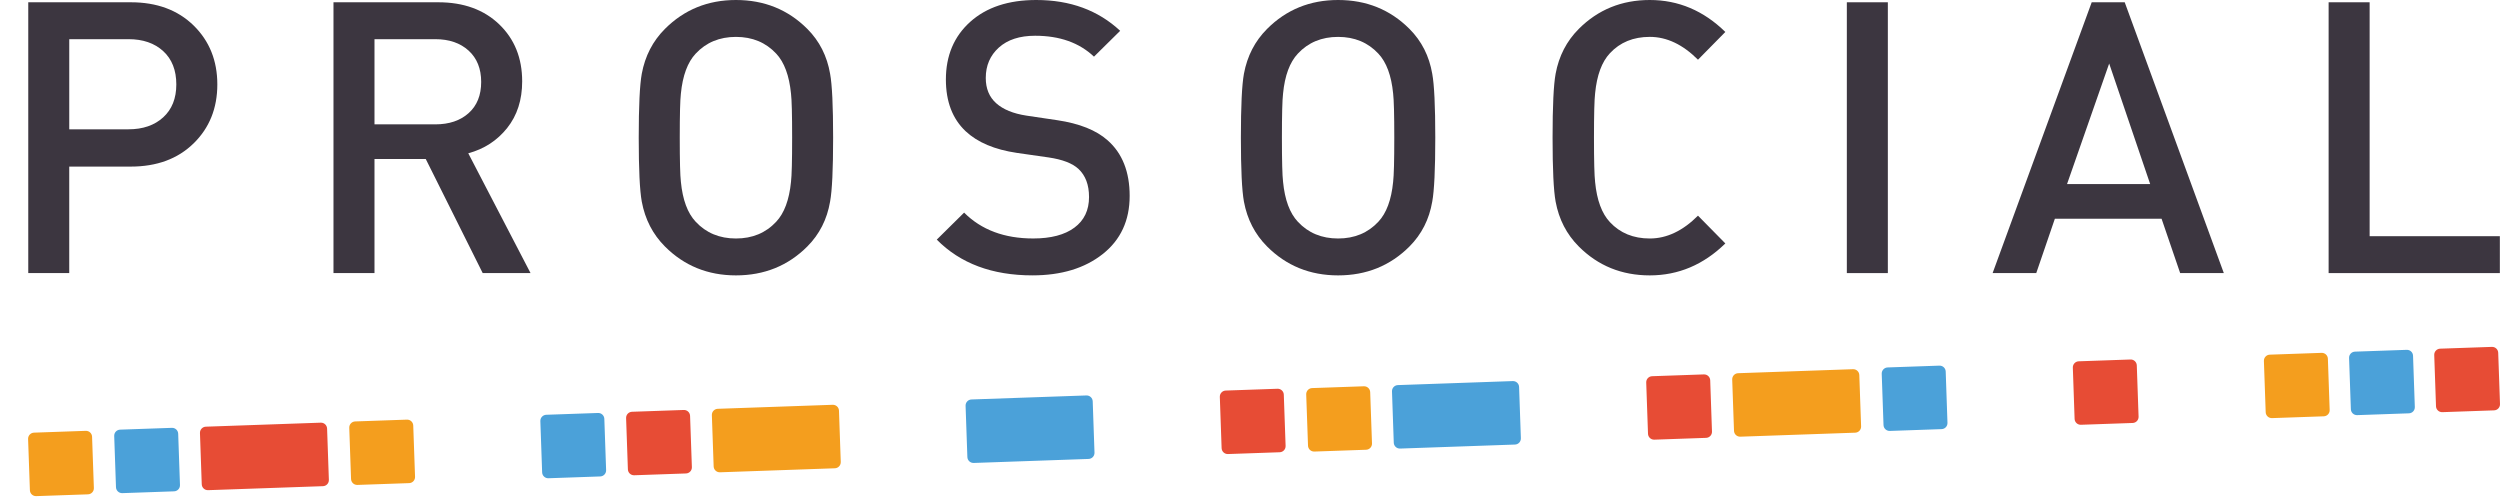
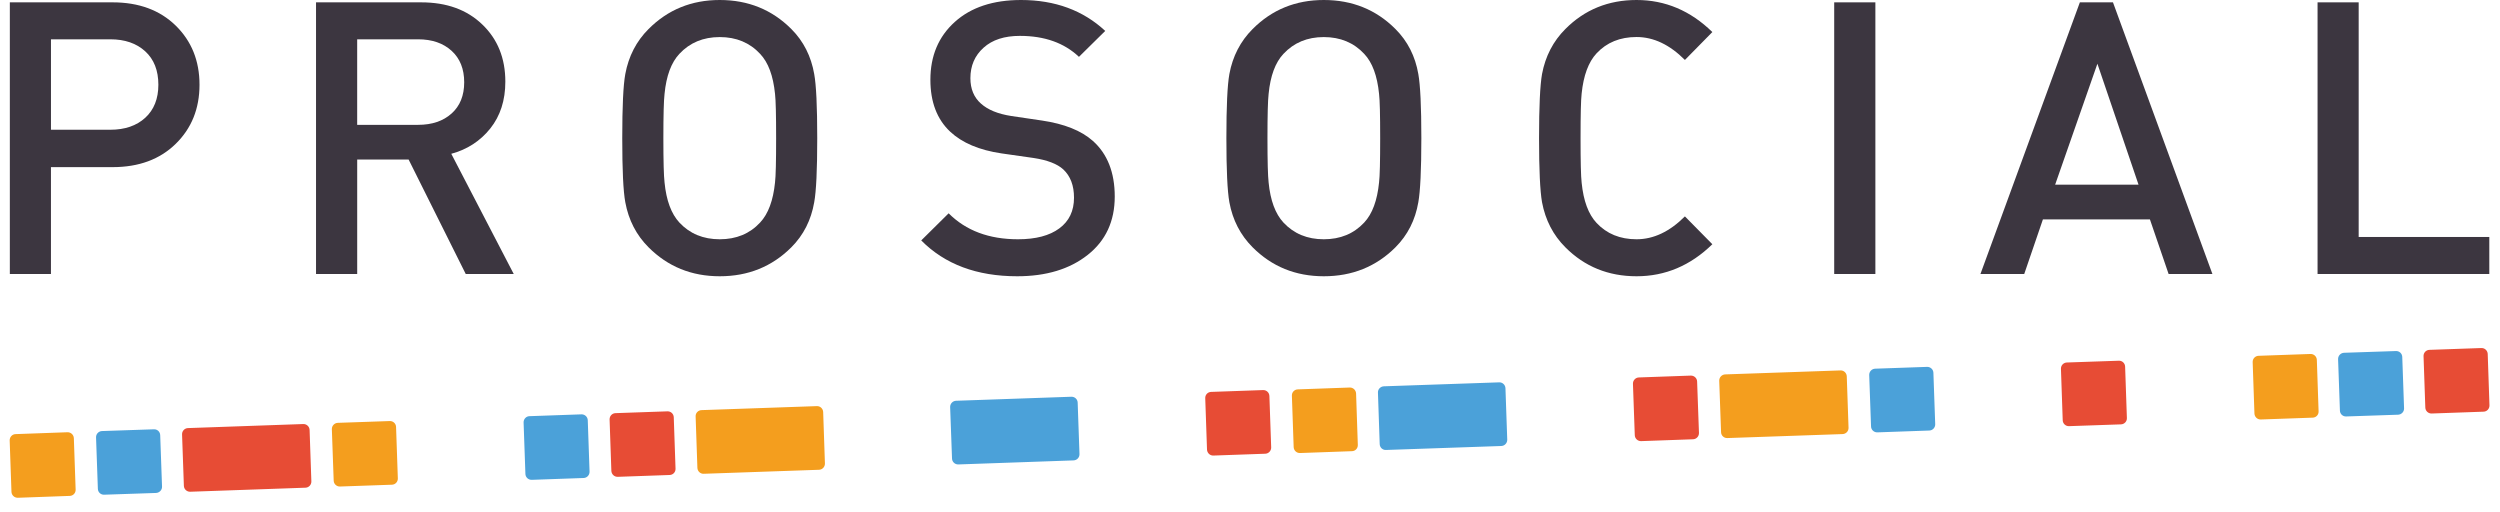
- <svg xmlns="http://www.w3.org/2000/svg" version="1.1" id="Layer_1" x="0px" y="0px" width="148.255px" height="29.422px" viewBox="0 0 148.255 29.422" enable-background="new 0 0 148.255 29.422" xml:space="preserve">
+ <svg xmlns="http://www.w3.org/2000/svg" version="1.1" id="Layer_1" x="0px" y="0px" width="125.56px" height="25.708px" viewBox="0 0 125.56 25.708" enable-background="new 0 0 125.56 25.708" xml:space="preserve">
  <g>
    <g>
-       <path fill="#E74C35" d="M148.255,23.961c0.006,0.2-0.15,0.367-0.349,0.374l-3.072,0.107c-0.199,0.007-0.367-0.149-0.374-0.349    l-0.105-3.041c-0.007-0.2,0.149-0.367,0.349-0.375l3.071-0.106c0.2-0.007,0.367,0.149,0.374,0.349L148.255,23.961z" />
-       <path fill="#E74C35" d="M126.822,24.709c0.007,0.199-0.149,0.367-0.348,0.374l-3.071,0.107c-0.199,0.007-0.368-0.149-0.375-0.348    l-0.105-3.041c-0.007-0.2,0.149-0.368,0.349-0.375l3.071-0.107c0.198-0.008,0.366,0.149,0.373,0.349L126.822,24.709z" />
-       <path fill="#E74C35" d="M101.524,25.593c0.007,0.199-0.149,0.366-0.349,0.373l-3.07,0.107c-0.2,0.007-0.368-0.149-0.375-0.348    l-0.106-3.042c-0.007-0.199,0.149-0.366,0.349-0.373l3.071-0.107c0.2-0.007,0.367,0.149,0.375,0.348L101.524,25.593z" />
-       <path fill="#F49E1E" d="M81.362,26.297c0.007,0.2-0.149,0.367-0.348,0.374l-3.072,0.107c-0.2,0.007-0.367-0.149-0.374-0.349    l-0.107-3.041c-0.006-0.2,0.149-0.367,0.349-0.374l3.072-0.107c0.198-0.007,0.366,0.149,0.373,0.348L81.362,26.297z" />
-       <path fill="#E74C35" d="M76.239,26.445c0.007,0.199-0.149,0.366-0.349,0.374l-3.071,0.107c-0.2,0.007-0.367-0.15-0.375-0.349    l-0.106-3.041c-0.007-0.2,0.149-0.367,0.349-0.375l3.071-0.107c0.2-0.007,0.367,0.149,0.374,0.349L76.239,26.445z" />
-       <path fill="#E74C35" d="M41.03,27.703c0.007,0.199-0.149,0.367-0.349,0.374l-3.071,0.107c-0.2,0.007-0.368-0.15-0.375-0.349    l-0.106-3.041c-0.007-0.2,0.149-0.367,0.349-0.375l3.071-0.107c0.199-0.007,0.367,0.149,0.374,0.349L41.03,27.703z" />
-       <path fill="#4BA1D9" d="M35.944,27.88c0.007,0.199-0.149,0.367-0.349,0.374l-3.071,0.107c-0.2,0.008-0.367-0.149-0.374-0.348    l-0.106-3.041c-0.007-0.199,0.149-0.367,0.349-0.375l3.071-0.107c0.2-0.007,0.367,0.149,0.374,0.349L35.944,27.88z" />
-       <path fill="#F49E1E" d="M24.613,28.276c0.007,0.199-0.149,0.367-0.349,0.374l-3.071,0.107c-0.2,0.007-0.367-0.15-0.375-0.349    l-0.106-3.041c-0.007-0.2,0.149-0.367,0.349-0.375l3.071-0.107c0.199-0.007,0.367,0.149,0.374,0.349L24.613,28.276z" />
-       <path fill="#4BA1D9" d="M10.673,28.763c0.007,0.199-0.149,0.366-0.349,0.374l-3.071,0.107c-0.2,0.006-0.367-0.15-0.375-0.349    l-0.105-3.042c-0.007-0.2,0.149-0.367,0.349-0.374l3.071-0.107c0.2-0.007,0.367,0.149,0.374,0.349L10.673,28.763z" />
-       <path fill="#F49E1E" d="M5.567,28.941c0.007,0.199-0.149,0.367-0.349,0.374l-3.071,0.106c-0.2,0.008-0.367-0.149-0.374-0.348    l-0.107-3.041c-0.006-0.2,0.149-0.367,0.349-0.375l3.071-0.107c0.2-0.007,0.367,0.149,0.374,0.349L5.567,28.941z" />
-       <path fill="#4BA1D9" d="M143.204,24.137c0.007,0.2-0.149,0.367-0.348,0.374l-3.071,0.107c-0.2,0.007-0.366-0.15-0.374-0.349    l-0.106-3.041c-0.007-0.2,0.148-0.367,0.348-0.375l3.071-0.107c0.2-0.007,0.367,0.149,0.374,0.349L143.204,24.137z" />
-       <path fill="#4BA1D9" d="M115.489,25.074c0.008,0.2-0.149,0.367-0.348,0.374l-3.071,0.107c-0.199,0.007-0.367-0.149-0.374-0.349    l-0.106-3.041c-0.006-0.2,0.149-0.367,0.349-0.375l3.071-0.107c0.2-0.007,0.367,0.149,0.374,0.349L115.489,25.074z" />
-       <path fill="#F49E1E" d="M109.887,21.894l-6.815,0.238c-0.199,0.007-0.355,0.174-0.349,0.375l0.107,3.041    c0.007,0.199,0.174,0.355,0.374,0.348l6.814-0.237c0.2-0.008,0.356-0.175,0.349-0.375l-0.106-3.041    C110.255,22.043,110.087,21.887,109.887,21.894z" />
-       <path fill="#4BA1D9" d="M89.711,22.599l-6.815,0.238c-0.199,0.006-0.355,0.174-0.348,0.374l0.105,3.041    c0.007,0.2,0.174,0.356,0.374,0.349l6.815-0.238c0.2-0.007,0.356-0.174,0.349-0.375l-0.106-3.041    C90.079,22.748,89.912,22.592,89.711,22.599z" />
-       <path fill="#4BA1D9" d="M64.426,23.451l-6.815,0.238c-0.2,0.006-0.356,0.174-0.35,0.374l0.106,3.042    c0.007,0.2,0.175,0.355,0.375,0.349l6.815-0.238c0.2-0.007,0.356-0.174,0.349-0.374L64.8,23.8    C64.793,23.6,64.625,23.444,64.426,23.451z" />
-       <path fill="#F49E1E" d="M49.379,24.005l-6.815,0.238c-0.2,0.007-0.356,0.174-0.349,0.375l0.106,3.041    c0.007,0.199,0.174,0.356,0.374,0.349l6.815-0.238c0.2-0.008,0.355-0.175,0.349-0.374l-0.106-3.042    C49.747,24.153,49.579,23.998,49.379,24.005z" />
-       <path fill="#E74C35" d="M19.022,25.065l-6.815,0.238c-0.2,0.007-0.355,0.175-0.349,0.375l0.106,3.041    c0.007,0.199,0.174,0.356,0.375,0.349l6.815-0.237c0.199-0.007,0.355-0.175,0.349-0.375l-0.106-3.041    C19.389,25.214,19.222,25.058,19.022,25.065z" />
-       <path fill="#F49E1E" d="M138.154,24.314c0.008,0.199-0.149,0.366-0.348,0.374l-3.071,0.107c-0.2,0.007-0.367-0.149-0.375-0.348    l-0.106-3.041c-0.007-0.2,0.149-0.367,0.349-0.374l3.071-0.107c0.2-0.007,0.367,0.149,0.374,0.349L138.154,24.314z" />
+       <path fill="#E74C35" d="M125.031,20.359c0.005,0.169-0.126,0.312-0.295,0.317l-2.61,0.092c-0.169,0.005-0.31-0.127-0.317-0.296    l-0.089-2.584c-0.007-0.171,0.126-0.312,0.296-0.317l2.609-0.091c0.168-0.007,0.311,0.127,0.318,0.297L125.031,20.359z" />
+       <path fill="#E74C35" d="M106.821,20.996c0.007,0.169-0.125,0.31-0.296,0.317l-2.609,0.09c-0.168,0.008-0.312-0.125-0.318-0.294    l-0.089-2.586c-0.005-0.17,0.125-0.31,0.296-0.317l2.61-0.089c0.169-0.009,0.312,0.125,0.317,0.296L106.821,20.996z" />
+       <path fill="#E74C35" d="M85.329,21.745c0.004,0.17-0.129,0.312-0.299,0.317l-2.606,0.093c-0.17,0.005-0.314-0.129-0.319-0.299    l-0.092-2.582c-0.004-0.168,0.129-0.312,0.296-0.317l2.609-0.093c0.17-0.004,0.314,0.128,0.318,0.297L85.329,21.745z" />
+       <path fill="#F49E1E" d="M68.195,22.343c0.008,0.171-0.124,0.313-0.293,0.317l-2.612,0.093c-0.171,0.005-0.311-0.129-0.317-0.299    l-0.089-2.581c-0.008-0.169,0.126-0.313,0.297-0.317l2.61-0.093c0.168-0.004,0.307,0.129,0.317,0.297L68.195,22.343z" />
+       <path fill="#E74C35" d="M63.844,22.47c0.006,0.167-0.128,0.312-0.296,0.318l-2.609,0.092c-0.169,0.005-0.309-0.128-0.318-0.297    L60.532,20c-0.008-0.171,0.125-0.312,0.294-0.317l2.611-0.092c0.171-0.006,0.311,0.127,0.317,0.297L63.844,22.47z" />
+       <path fill="#E74C35" d="M33.928,23.539c0.008,0.17-0.125,0.312-0.295,0.317l-2.607,0.092c-0.171,0.006-0.313-0.128-0.321-0.299    l-0.089-2.581c-0.005-0.17,0.125-0.312,0.295-0.318l2.611-0.091c0.169-0.006,0.312,0.126,0.317,0.297L33.928,23.539z" />
+       <path fill="#4BA1D9" d="M29.61,23.687c0.005,0.169-0.128,0.315-0.297,0.32l-2.608,0.092c-0.169,0.006-0.312-0.128-0.317-0.296    l-0.091-2.583c-0.005-0.17,0.128-0.315,0.295-0.318l2.61-0.092c0.17-0.005,0.312,0.127,0.318,0.296L29.61,23.687z" />
+       <path fill="#F49E1E" d="M19.981,24.027c0.005,0.169-0.125,0.312-0.295,0.317l-2.609,0.091c-0.17,0.007-0.313-0.127-0.318-0.298    l-0.092-2.582c-0.004-0.17,0.128-0.311,0.298-0.318l2.61-0.09c0.167-0.007,0.31,0.123,0.317,0.293L19.981,24.027z" />
+       <path fill="#4BA1D9" d="M8.138,24.44c0.005,0.169-0.128,0.308-0.299,0.318l-2.606,0.088c-0.17,0.009-0.313-0.124-0.318-0.294    l-0.091-2.586c-0.005-0.167,0.127-0.309,0.297-0.317l2.608-0.088c0.17-0.009,0.313,0.124,0.317,0.294L8.138,24.44z" />
+       <path fill="#F49E1E" d="M3.799,24.589c0.007,0.17-0.126,0.314-0.296,0.317L0.896,25c-0.171,0.004-0.313-0.13-0.32-0.296    l-0.09-2.583c-0.004-0.169,0.126-0.314,0.296-0.318l2.61-0.094c0.169-0.003,0.31,0.129,0.317,0.299L3.799,24.589z" />
+       <path fill="#4BA1D9" d="M120.742,20.51c0.004,0.17-0.129,0.309-0.298,0.318l-2.607,0.088c-0.17,0.01-0.312-0.124-0.317-0.293    l-0.092-2.584c-0.004-0.169,0.125-0.311,0.295-0.321l2.61-0.087c0.17-0.007,0.313,0.124,0.318,0.294L120.742,20.51z" />
+       <path fill="#4BA1D9" d="M97.194,21.306c0.005,0.17-0.128,0.312-0.298,0.317l-2.607,0.092c-0.17,0.006-0.314-0.128-0.318-0.299    l-0.092-2.581c-0.004-0.169,0.129-0.312,0.299-0.318l2.607-0.091c0.169-0.006,0.312,0.127,0.318,0.294L97.194,21.306z" />
+       <path fill="#F49E1E" d="M92.434,18.604l-5.792,0.2c-0.167,0.009-0.299,0.15-0.296,0.317l0.093,2.587    c0.004,0.169,0.148,0.302,0.318,0.293l5.788-0.2c0.17-0.008,0.303-0.149,0.296-0.318l-0.089-2.583    C92.745,18.73,92.604,18.596,92.434,18.604z" />
+       <path fill="#4BA1D9" d="M75.292,19.203l-5.791,0.199c-0.171,0.009-0.305,0.151-0.295,0.317l0.088,2.587    c0.007,0.17,0.146,0.302,0.317,0.293l5.792-0.199c0.169-0.008,0.299-0.148,0.297-0.318l-0.09-2.583    C75.604,19.328,75.459,19.194,75.292,19.203z" />
+       <path fill="#4BA1D9" d="M53.807,19.926l-5.787,0.202c-0.17,0.005-0.304,0.148-0.3,0.317l0.094,2.582    c0.003,0.17,0.147,0.304,0.317,0.299l5.788-0.203c0.169-0.006,0.303-0.147,0.297-0.317l-0.091-2.587    C54.12,20.053,53.978,19.92,53.807,19.926z" />
+       <path fill="#F49E1E" d="M41.025,20.397l-5.793,0.201c-0.17,0.007-0.303,0.146-0.295,0.317l0.089,2.586    c0.008,0.169,0.15,0.302,0.317,0.294l5.793-0.201c0.17-0.007,0.299-0.149,0.295-0.318l-0.088-2.583    C41.335,20.524,41.195,20.39,41.025,20.397z" />
+       <path fill="#E74C35" d="M15.232,21.297L9.442,21.5c-0.17,0.005-0.303,0.146-0.298,0.317l0.091,2.583    c0.005,0.169,0.148,0.302,0.318,0.297l5.79-0.203c0.169-0.005,0.302-0.151,0.295-0.321l-0.089-2.581    C15.542,21.424,15.401,21.292,15.232,21.297z" />
+       <path fill="#F49E1E" d="M116.449,20.659c0.008,0.171-0.125,0.312-0.295,0.317l-2.609,0.092c-0.169,0.006-0.311-0.128-0.318-0.299    l-0.089-2.581c-0.007-0.169,0.125-0.312,0.295-0.318l2.611-0.092c0.17-0.004,0.31,0.127,0.317,0.297L116.449,20.659z" />
    </g>
-     <path fill="#3C3640" d="M12.888,5.007c0,1.414-0.469,2.579-1.407,3.496C10.542,9.421,9.3,9.879,7.754,9.879H4.106v6.315H1.676   V0.135h6.079c1.546,0,2.788,0.459,3.726,1.376C12.418,2.429,12.888,3.594,12.888,5.007z M10.456,5.007   c0-0.842-0.259-1.5-0.776-1.974s-1.205-0.71-2.06-0.71H4.107v5.345h3.512c0.855,0,1.542-0.237,2.06-0.71   C10.197,6.485,10.456,5.834,10.456,5.007z" />
-     <path fill="#3C3640" d="M31.462,16.195h-2.837l-3.377-6.766h-3.04v6.766h-2.432V0.135h6.214c1.5,0,2.706,0.437,3.614,1.308   c0.908,0.873,1.362,2,1.362,3.383c0,1.098-0.297,2.019-0.889,2.764c-0.594,0.744-1.362,1.245-2.308,1.5L31.462,16.195z    M28.535,4.86c0-0.785-0.248-1.404-0.743-1.857c-0.496-0.453-1.156-0.68-1.981-0.68h-3.603v5.052h3.603   c0.826,0,1.486-0.223,1.981-0.668C28.288,6.262,28.535,5.646,28.535,4.86z" />
-     <path fill="#3C3640" d="M49.406,8.165c0,1.88-0.06,3.143-0.18,3.79c-0.18,1.053-0.63,1.94-1.351,2.662   c-1.141,1.143-2.552,1.714-4.233,1.714c-1.666,0-3.07-0.571-4.21-1.714c-0.721-0.722-1.178-1.609-1.374-2.662   c-0.12-0.662-0.18-1.925-0.18-3.79s0.06-3.127,0.18-3.789c0.195-1.053,0.653-1.94,1.374-2.662C40.573,0.572,41.977,0,43.643,0   c1.681,0,3.092,0.572,4.233,1.714c0.721,0.722,1.17,1.609,1.351,2.662C49.346,5.022,49.406,6.285,49.406,8.165z M46.975,8.165   c0-1.368-0.022-2.241-0.067-2.616C46.802,4.481,46.51,3.692,46.03,3.18c-0.616-0.661-1.411-0.992-2.387-0.992   c-0.976,0-1.771,0.331-2.387,0.992c-0.48,0.512-0.773,1.301-0.878,2.369c-0.045,0.376-0.067,1.249-0.067,2.616   c0,1.369,0.022,2.241,0.067,2.617c0.104,1.068,0.397,1.857,0.878,2.368c0.616,0.662,1.411,0.993,2.387,0.993   c0.976,0,1.771-0.331,2.387-0.993c0.48-0.511,0.773-1.3,0.878-2.368C46.953,10.406,46.975,9.534,46.975,8.165z" />
-     <path fill="#3C3640" d="M66.991,11.616c0,1.459-0.533,2.609-1.599,3.451c-1.066,0.842-2.454,1.263-4.166,1.263   c-2.387,0-4.277-0.707-5.673-2.12l1.621-1.602c1.021,1.023,2.387,1.534,4.098,1.534c1.05,0,1.865-0.214,2.443-0.643   c0.578-0.428,0.867-1.034,0.867-1.816c0-0.722-0.21-1.278-0.63-1.669c-0.36-0.331-0.945-0.556-1.756-0.676l-1.892-0.271   c-1.321-0.195-2.334-0.623-3.04-1.285c-0.781-0.737-1.171-1.759-1.171-3.067c0-1.413,0.48-2.553,1.441-3.418   C58.495,0.433,59.801,0,61.452,0c2.012,0,3.67,0.609,4.976,1.827L64.875,3.36c-0.871-0.827-2.034-1.24-3.49-1.24   c-0.916,0-1.632,0.233-2.15,0.699c-0.518,0.467-0.777,1.068-0.777,1.804c0,0.632,0.207,1.132,0.619,1.5   c0.413,0.369,1.009,0.613,1.791,0.733l1.823,0.271c1.321,0.196,2.319,0.594,2.995,1.196C66.555,9.09,66.991,10.188,66.991,11.616z" />
-     <path fill="#3C3640" d="M85.115,8.165c0,1.88-0.061,3.143-0.18,3.79c-0.18,1.053-0.63,1.94-1.351,2.662   c-1.142,1.143-2.552,1.714-4.233,1.714c-1.666,0-3.07-0.571-4.21-1.714c-0.721-0.722-1.178-1.609-1.374-2.662   c-0.12-0.662-0.18-1.925-0.18-3.79s0.06-3.127,0.18-3.789c0.195-1.053,0.653-1.94,1.374-2.662C76.281,0.572,77.685,0,79.351,0   c1.681,0,3.092,0.572,4.233,1.714c0.721,0.722,1.171,1.609,1.351,2.662C85.054,5.022,85.115,6.285,85.115,8.165z M82.684,8.165   c0-1.368-0.023-2.241-0.068-2.616c-0.104-1.068-0.397-1.857-0.877-2.369c-0.617-0.661-1.412-0.992-2.387-0.992   c-0.976,0-1.771,0.331-2.387,0.992c-0.48,0.512-0.774,1.301-0.877,2.369c-0.045,0.376-0.068,1.249-0.068,2.616   c0,1.369,0.023,2.241,0.068,2.617c0.104,1.068,0.397,1.857,0.877,2.368c0.615,0.662,1.411,0.993,2.387,0.993   c0.975,0,1.77-0.331,2.387-0.993c0.48-0.511,0.773-1.3,0.877-2.368C82.661,10.406,82.684,9.534,82.684,8.165z" />
-     <path fill="#3C3640" d="M102.316,14.436c-1.292,1.263-2.786,1.895-4.481,1.895c-1.667,0-3.07-0.571-4.21-1.714   c-0.721-0.722-1.179-1.609-1.374-2.662c-0.121-0.662-0.18-1.925-0.18-3.79s0.059-3.127,0.18-3.789   c0.194-1.053,0.653-1.94,1.374-2.662C94.766,0.572,96.169,0,97.836,0c1.695,0,3.189,0.631,4.48,1.895l-1.622,1.646   c-0.9-0.902-1.854-1.354-2.858-1.354c-0.976,0-1.764,0.323-2.365,0.97c-0.48,0.511-0.772,1.301-0.877,2.369   c-0.045,0.376-0.068,1.256-0.068,2.639c0,1.384,0.023,2.264,0.068,2.639c0.105,1.068,0.397,1.857,0.877,2.369   c0.601,0.646,1.389,0.97,2.365,0.97c1.005,0,1.958-0.452,2.858-1.354L102.316,14.436z" />
-     <path fill="#3C3640" d="M111.953,16.195h-2.432V0.135h2.432V16.195z" />
-     <path fill="#3C3640" d="M131.877,16.195h-2.589l-1.103-3.225h-6.327l-1.104,3.225h-2.588l5.876-16.059H126L131.877,16.195z    M127.51,10.917l-2.432-7.15l-2.499,7.15H127.51z" />
-     <path fill="#3C3640" d="M148.246,16.195h-10.154V0.135h2.432v13.872h7.722V16.195z" />
+     <path fill="#3C3640" d="M10.02,4.256c0,1.2-0.399,2.19-1.196,2.969C8.028,8.004,6.971,8.394,5.659,8.394h-3.1v5.367H0.494V0.118   h5.165c1.312,0,2.369,0.39,3.165,1.167C9.62,2.064,10.02,3.055,10.02,4.256z M7.954,4.256c0-0.717-0.22-1.276-0.66-1.678   C6.854,2.176,6.271,1.974,5.543,1.974H2.56v4.542h2.983c0.728,0,1.312-0.2,1.751-0.6C7.734,5.513,7.954,4.958,7.954,4.256z" />
+     <path fill="#3C3640" d="M25.802,13.761h-2.411l-2.869-5.749H17.94v5.749h-2.068V0.118h5.281c1.274,0,2.298,0.367,3.069,1.111   c0.773,0.74,1.158,1.697,1.158,2.872c0,0.936-0.251,1.717-0.756,2.352c-0.503,0.629-1.158,1.055-1.959,1.271L25.802,13.761z    M23.314,4.133c0-0.67-0.21-1.195-0.632-1.581c-0.42-0.383-0.981-0.578-1.684-0.578h-3.059V6.27h3.059   c0.703,0,1.264-0.192,1.684-0.571C23.104,5.32,23.314,4.798,23.314,4.133z" />
+     <path fill="#3C3640" d="M41.045,6.941c0,1.595-0.051,2.668-0.152,3.217c-0.155,0.896-0.536,1.648-1.147,2.261   c-0.972,0.971-2.17,1.456-3.598,1.456c-1.416,0-2.606-0.484-3.577-1.456c-0.612-0.613-1.001-1.365-1.166-2.261   c-0.104-0.562-0.153-1.635-0.153-3.217c0-1.586,0.05-2.66,0.153-3.222c0.165-0.892,0.554-1.648,1.166-2.259   C33.542,0.485,34.733,0,36.148,0c1.428,0,2.626,0.485,3.598,1.46c0.611,0.611,0.992,1.368,1.147,2.259   C40.994,4.269,41.045,5.342,41.045,6.941z M38.98,6.941c0-1.165-0.017-1.904-0.055-2.226c-0.092-0.908-0.338-1.578-0.749-2.01   c-0.521-0.562-1.198-0.843-2.027-0.843c-0.83,0-1.504,0.281-2.028,0.843c-0.406,0.432-0.657,1.102-0.745,2.01   c-0.038,0.322-0.059,1.061-0.059,2.226c0,1.16,0.021,1.904,0.059,2.222c0.088,0.905,0.339,1.576,0.745,2.014   c0.524,0.562,1.198,0.84,2.028,0.84c0.829,0,1.507-0.278,2.027-0.84c0.41-0.438,0.657-1.108,0.749-2.014   C38.963,8.845,38.98,8.101,38.98,6.941z" />
+     <path fill="#3C3640" d="M55.987,9.871c0,1.24-0.453,2.217-1.359,2.932c-0.906,0.715-2.085,1.072-3.539,1.072   c-2.028,0-3.634-0.601-4.821-1.8l1.377-1.362c0.867,0.87,2.028,1.304,3.482,1.304c0.893,0,1.584-0.181,2.076-0.546   c0.494-0.364,0.738-0.879,0.738-1.542c0-0.614-0.181-1.086-0.537-1.419C53.099,8.229,52.6,8.04,51.915,7.935l-1.61-0.23   c-1.123-0.165-1.983-0.53-2.583-1.092c-0.664-0.623-0.994-1.495-0.994-2.606c0-1.202,0.407-2.167,1.224-2.904   C48.767,0.368,49.877,0,51.281,0c1.708,0,3.118,0.521,4.228,1.553l-1.32,1.302c-0.739-0.7-1.725-1.053-2.965-1.053   c-0.777,0-1.384,0.196-1.824,0.593c-0.443,0.396-0.663,0.909-0.663,1.532c0,0.537,0.177,0.963,0.529,1.275   c0.348,0.313,0.856,0.52,1.518,0.623l1.549,0.229c1.122,0.166,1.971,0.507,2.548,1.017C55.616,7.723,55.987,8.657,55.987,9.871z" />
+     <path fill="#3C3640" d="M71.386,6.941c0,1.595-0.054,2.668-0.152,3.217c-0.154,0.896-0.536,1.648-1.147,2.261   c-0.971,0.971-2.172,1.456-3.6,1.456c-1.416,0-2.607-0.484-3.577-1.456c-0.61-0.613-1.001-1.365-1.166-2.261   c-0.101-0.562-0.15-1.635-0.15-3.217c0-1.586,0.049-2.66,0.15-3.222C61.909,2.827,62.3,2.071,62.91,1.46   C63.88,0.485,65.071,0,66.487,0c1.428,0,2.628,0.485,3.6,1.46c0.611,0.611,0.994,1.368,1.147,2.259   C71.333,4.269,71.386,5.342,71.386,6.941z M69.318,6.941c0-1.165-0.017-1.904-0.056-2.226c-0.091-0.908-0.337-1.578-0.746-2.01   c-0.524-0.562-1.2-0.843-2.03-0.843c-0.827,0-1.502,0.281-2.026,0.843c-0.407,0.432-0.657,1.102-0.745,2.01   c-0.038,0.322-0.058,1.061-0.058,2.226c0,1.16,0.021,1.904,0.058,2.222c0.088,0.905,0.338,1.576,0.745,2.014   c0.524,0.562,1.199,0.84,2.026,0.84c0.83,0,1.506-0.278,2.03-0.84c0.409-0.438,0.655-1.108,0.746-2.014   C69.301,8.845,69.318,8.101,69.318,6.941z" />
+     <path fill="#3C3640" d="M86.001,12.266c-1.098,1.073-2.367,1.609-3.807,1.609c-1.416,0-2.61-0.484-3.577-1.456   c-0.612-0.613-1.001-1.365-1.17-2.261c-0.099-0.562-0.15-1.635-0.15-3.217c0-1.586,0.051-2.66,0.15-3.222   c0.168-0.892,0.558-1.648,1.17-2.259C79.584,0.485,80.779,0,82.194,0c1.44,0,2.709,0.537,3.807,1.61l-1.378,1.401   c-0.766-0.769-1.574-1.152-2.429-1.152c-0.829,0-1.5,0.273-2.011,0.823c-0.406,0.438-0.653,1.109-0.746,2.013   c-0.038,0.319-0.055,1.067-0.055,2.246c0,1.172,0.017,1.92,0.055,2.24c0.092,0.91,0.34,1.578,0.746,2.012   c0.511,0.549,1.182,0.824,2.011,0.824c0.854,0,1.663-0.383,2.429-1.149L86.001,12.266z" />
+     <path fill="#3C3640" d="M94.189,13.761h-2.068V0.118h2.068V13.761z" />
+     <path fill="#3C3640" d="M111.116,13.761h-2.2l-0.938-2.741h-5.375l-0.938,2.741h-2.199l4.993-13.643h1.663L111.116,13.761z    M107.406,9.276l-2.066-6.075l-2.123,6.075H107.406z" />
+     <path fill="#3C3640" d="M125.023,13.761h-8.626V0.118h2.065v11.784h6.561V13.761z" />
  </g>
</svg>
